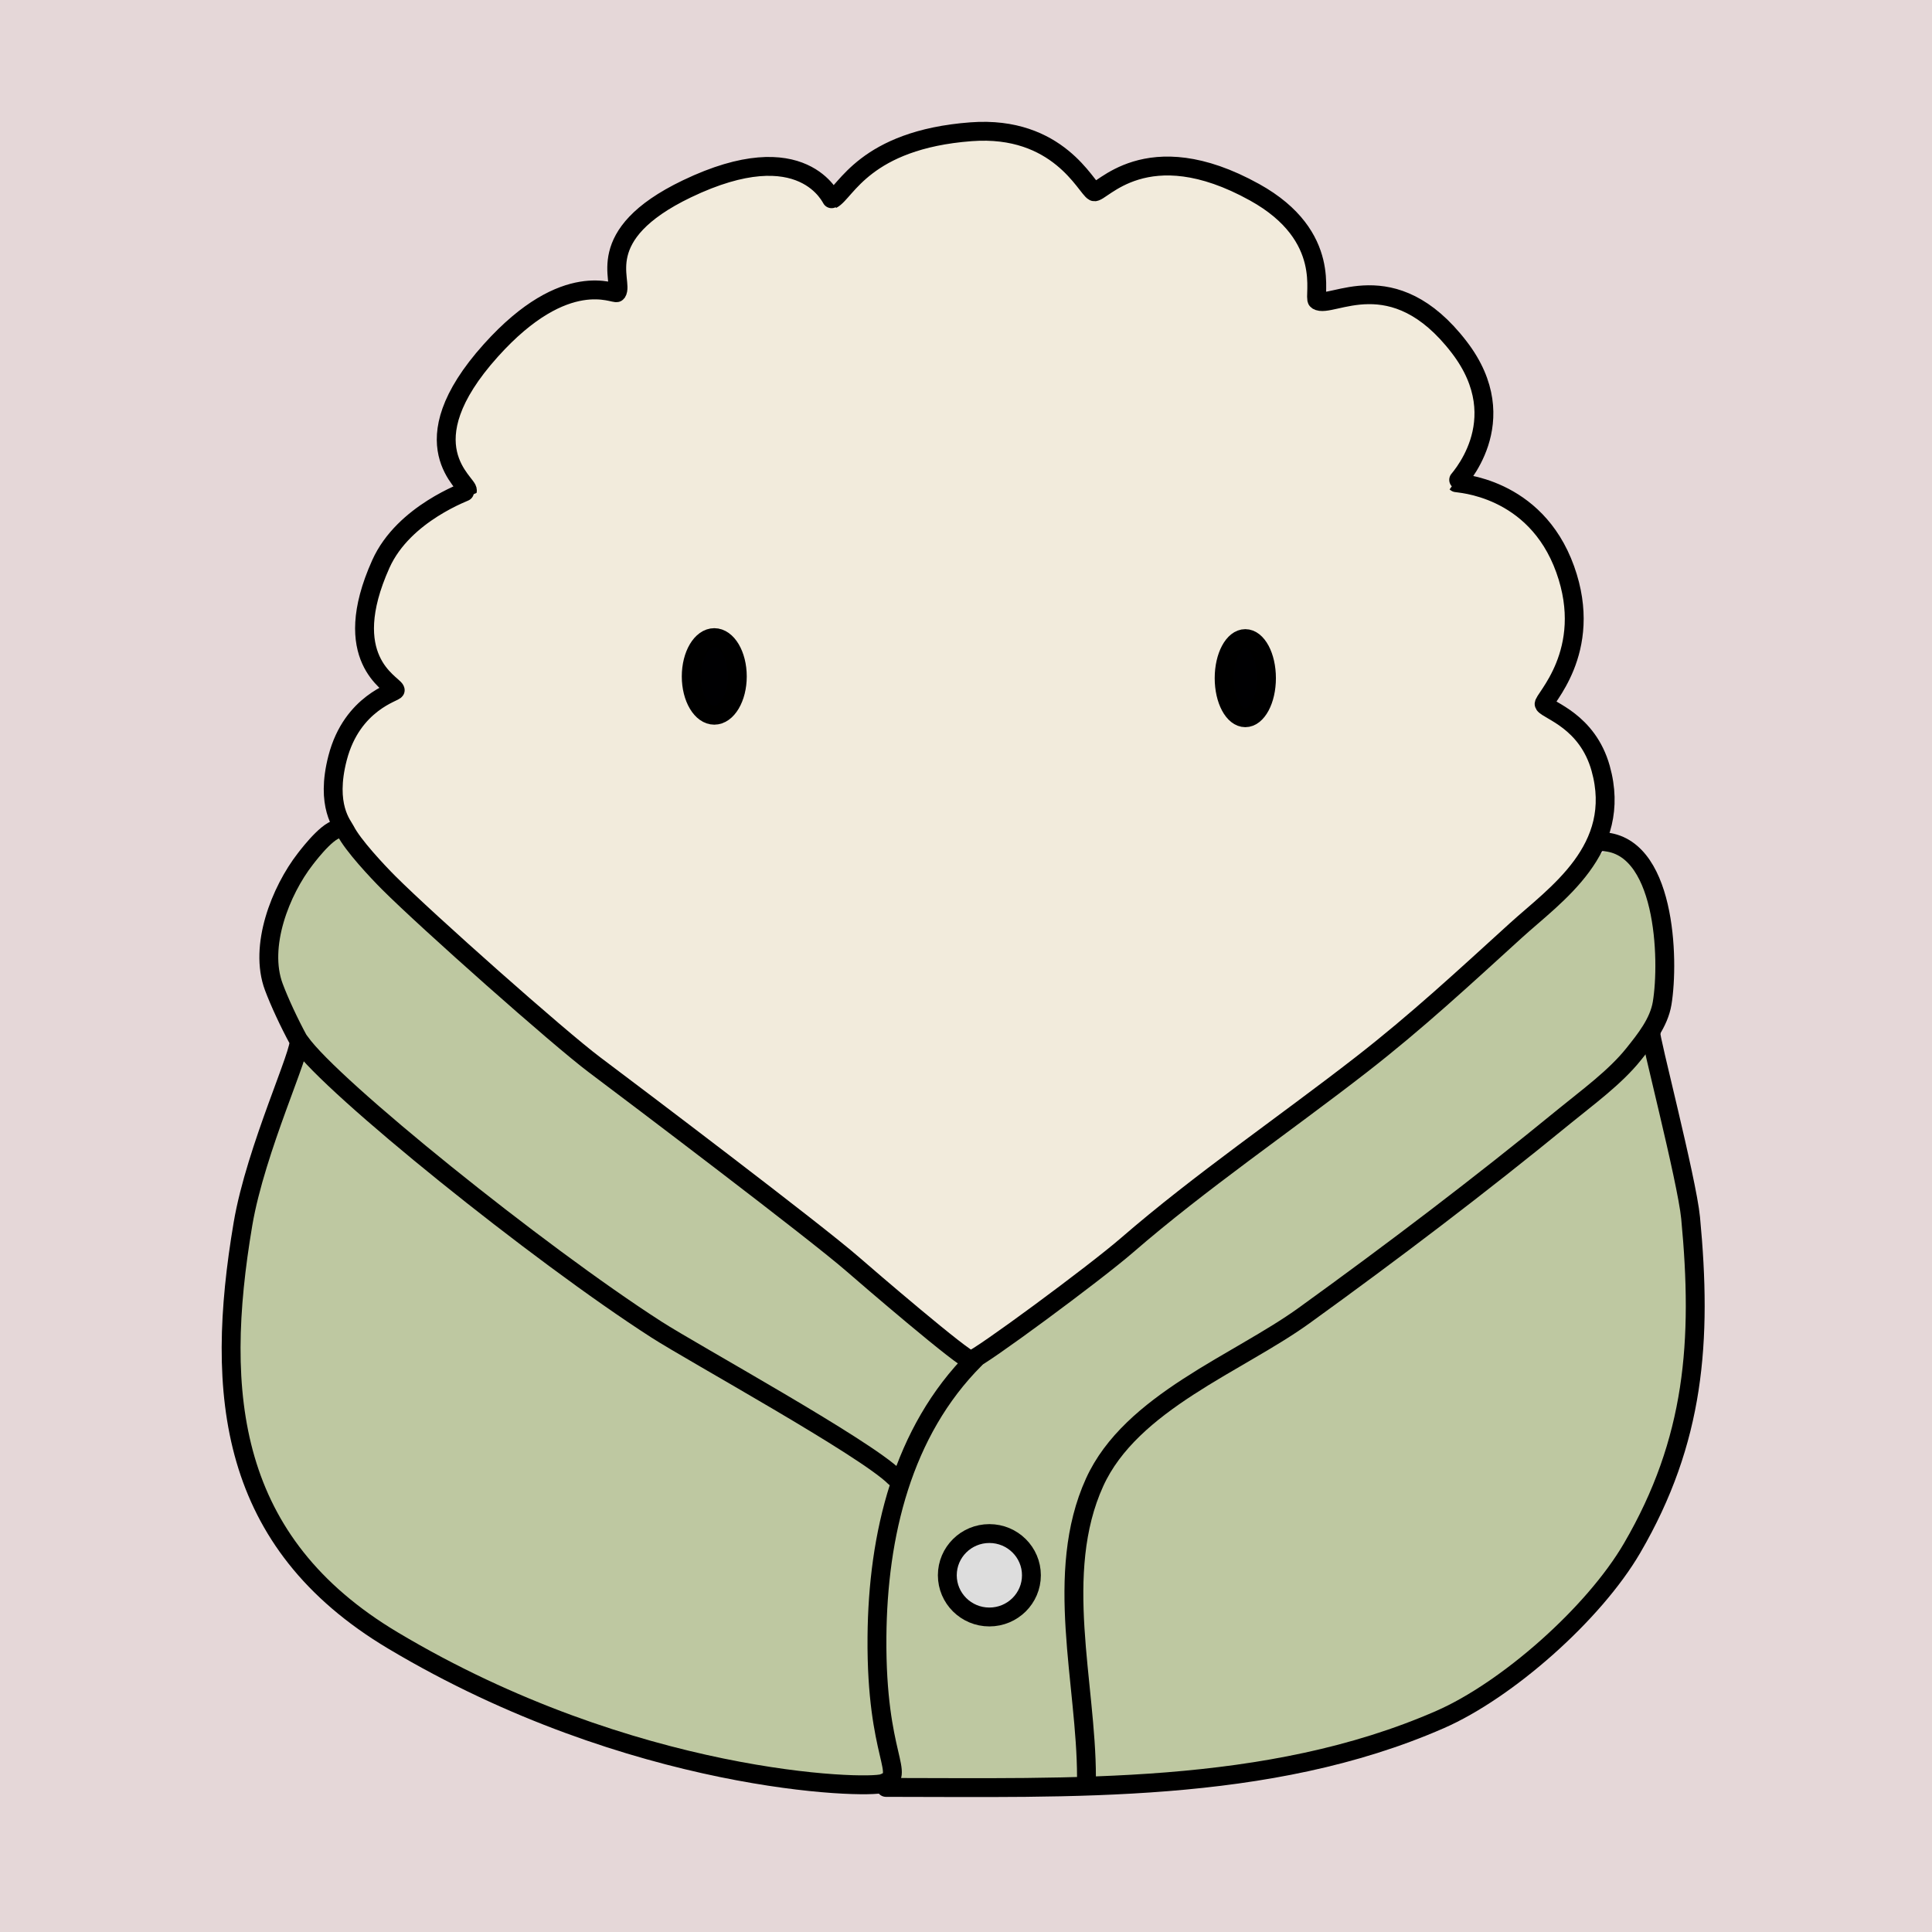
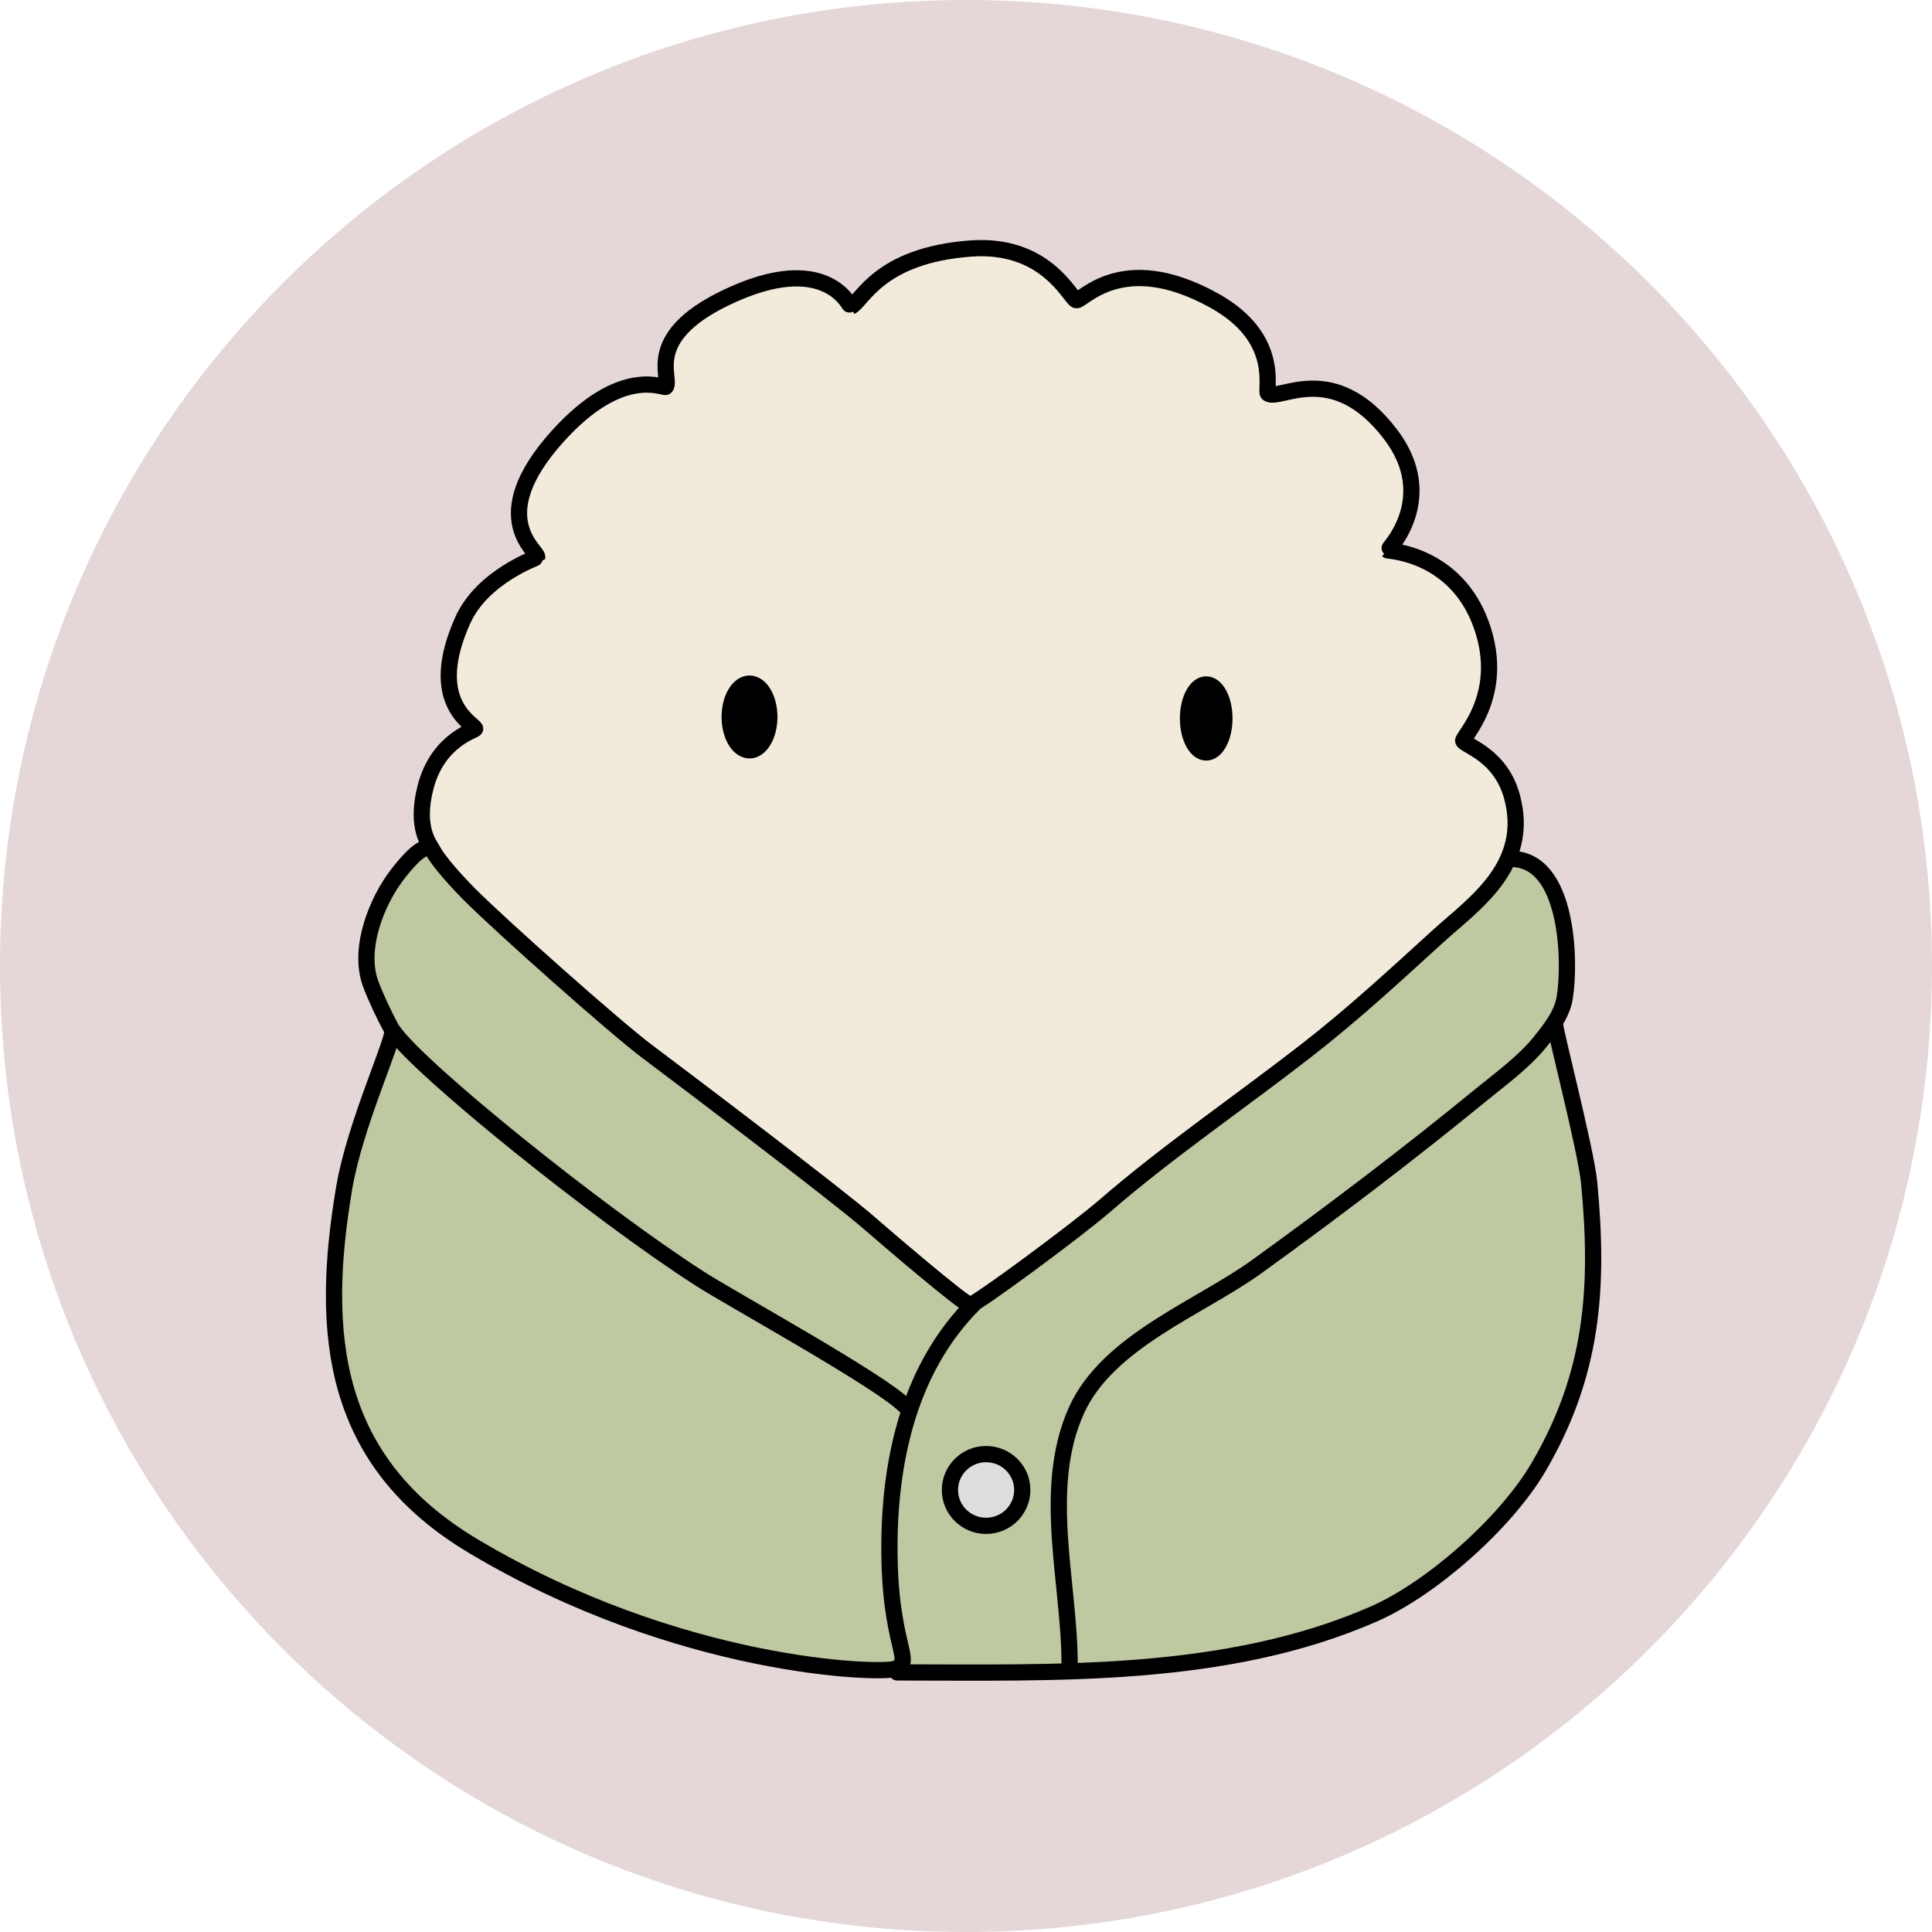
<svg xmlns="http://www.w3.org/2000/svg" height="1024.0px" stroke-miterlimit="10" style="fill-rule:nonzero;clip-rule:evenodd;stroke-linecap:round;stroke-linejoin:round;" version="1.1" viewBox="0 0 1024 1024" width="1024.0px" xml:space="preserve">
  <defs />
  <clipPath id="ArtboardFrame">
    <rect height="1024" width="1024" x="0" y="0" />
  </clipPath>
  <g clip-path="url(#ArtboardFrame)" id="Layer-1">
-     <path d="M-58.043-48.406L1057-48.406L1057 1066.23L-58.043 1066.23L-58.043-48.406Z" fill="#e5d7d8" fill-rule="nonzero" opacity="1" stroke="none" />
-     <path d="M183.563 443.029C168.169 424.821 140.669 487.159 142.838 502.342C144.433 513.513 158.144 552.05 157.554 554.998C154.126 572.138 145.697 580.149 139.888 597.575C123.731 646.046 102.2 760.415 162.967 830.642C195.044 867.713 329.276 931.406 406.445 939.265C493.668 948.148 596.043 949.949 681.81 934.355C763.516 919.499 829.306 884.247 871.722 807.898C899.4 758.077 903.729 701.239 896.177 648.372C892.704 624.063 883.394 598.811 879.355 574.58C877.874 565.69 872.452 558.211 873.967 549.119C876.652 533.01 885.153 517.327 881.696 500.039C879.457 488.843 870.277 447.027 855.877 449.427C844.856 451.264 832.454 467.632 825.12 474.578C708.913 584.645 515.015 721.536 512.362 720.873C509.151 720.07 352.066 592.888 302.803 550.663C265.139 518.379 216.944 482.513 183.563 443.029Z" fill="#bec8a1" fill-rule="nonzero" opacity="1" stroke="none" />
-     <path d="M178.928 401.741C186.619 372.058 210.055 366.82 209.491 365.691C207.689 362.088 179.365 349.042 201.844 298.956C214.016 271.835 247.636 260.379 247.724 260.028C248.64 256.364 214.889 236.07 260.237 185.646C300.133 141.284 326.018 156.49 326.972 155.059C330.8 149.316 312.857 124.68 364.049 100.101C426.135 70.291 440.658 105.863 440.978 105.703C448.242 102.071 458.233 74.075 514.672 69.829C560.97 66.346 575.658 99.522 579.813 101.599C583.241 103.313 607.32 69.934 664.98 101.911C707.112 125.277 695.779 157.625 698.186 159.23C705.335 163.996 738.228 138.128 773.441 184.065C803.832 223.712 771.676 255.66 771.873 255.857C772.196 256.18 813.693 257.502 829.571 301.714C845.347 345.641 817.14 371.376 818.448 373.338C820.649 376.64 841.369 382.189 848.382 407.245C860.406 450.21 824.38 474.139 803.393 493.218C775.789 518.312 751.091 541.273 721.642 564.178C681.255 595.59 636.081 626.419 597.406 659.937C579.917 675.094 519.38 719.738 514.665 720.917C511.803 721.632 458.433 675.711 452.1 670.17C432.451 652.977 335.85 579.921 315.168 564.41C296.089 550.1 226.403 488.267 206.015 467.88C200.076 461.941 186.925 447.919 183.077 440.223C181.645 437.358 172.336 427.182 178.928 401.741Z" fill="#f2ebdc" fill-rule="nonzero" opacity="1" stroke="#000000" stroke-linecap="round" stroke-linejoin="round" stroke-width="10" />
-     <path d="M181.264 439.589C175.986 436.95 164.54 451.773 161.858 455.222C148.706 472.131 137.045 501.539 145.147 523.143C148.081 530.968 153.057 541.761 158.335 551.492C160.616 555.696 135.522 608.888 128.782 648.722C113.465 739.246 121.215 817.505 208.23 869.461C335.228 945.29 459.212 948.335 468.043 945.226C481.043 940.649 464.265 932.04 464.809 867.601C465.264 813.666 478.232 758.832 516.797 720.267" fill="none" opacity="1" stroke="#000000" stroke-linecap="round" stroke-linejoin="round" stroke-width="10" />
-     <path d="M502.099 834.926C502.099 822.715 512.078 812.816 524.387 812.816C536.696 812.816 546.675 822.715 546.675 834.926C546.675 847.136 536.696 857.035 524.387 857.035C512.078 857.035 502.099 847.136 502.099 834.926Z" fill="#dddddd" fill-rule="nonzero" opacity="1" stroke="#000000" stroke-linecap="round" stroke-linejoin="round" stroke-width="10" />
-     <path d="M159.146 552.449C175.588 575.946 284.845 664.139 348.041 704.765C367.331 717.166 458.626 767.33 474.209 782.912" fill="none" opacity="1" stroke="#000000" stroke-linecap="round" stroke-linejoin="round" stroke-width="10" />
-     <path d="M575.854 941.991C575.854 892.433 558.297 833.778 580.167 785.665C599.452 743.236 656.098 722.62 691.213 697.259C738.391 663.186 784.205 628.428 829.212 591.604C841.288 581.723 855.99 571.069 865.868 558.721C872.072 550.966 879.248 542.051 880.961 531.768C884.784 508.835 882.985 446.058 848.079 446.058" fill="none" opacity="1" stroke="#000000" stroke-linecap="round" stroke-linejoin="round" stroke-width="10" />
-     <path d="M875.107 547.914C873.743 547.233 894.131 625.313 896.055 645.509C902.275 710.819 898.276 763.556 865.041 820.53C844.685 855.427 798.706 895.883 763.266 911.389C671.905 951.359 566.658 947.367 469.576 947.367" fill="none" opacity="1" stroke="#000000" stroke-linecap="round" stroke-linejoin="round" stroke-width="10" />
-     <path d="M648.819 359.439C648.819 347.855 653.842 338.464 660.038 338.464C666.234 338.464 671.257 347.855 671.257 359.439C671.257 371.023 666.234 380.414 660.038 380.414C653.842 380.414 648.819 371.023 648.819 359.439Z" fill="#000002" fill-rule="nonzero" opacity="1" stroke="#000000" stroke-linecap="round" stroke-linejoin="round" stroke-width="10" />
-     <path d="M366.365 358.52C366.365 347.16 371.834 337.951 378.58 337.951C385.325 337.951 390.794 347.16 390.794 358.52C390.794 369.879 385.325 379.088 378.58 379.088C371.834 379.088 366.365 369.879 366.365 358.52Z" fill="#000002" fill-rule="nonzero" opacity="1" stroke="#000000" stroke-linecap="round" stroke-linejoin="round" stroke-width="10" />
+     <circle data-cardigan-refit="1" cx="512" cy="512" r="512" fill="#e5d7d8" stroke="none" />
+     <g transform="translate(512 512) scale(0.86) translate(-512 -512)">
+       <path d="M183.563 443.029C168.169 424.821 140.669 487.159 142.838 502.342C144.433 513.513 158.144 552.05 157.554 554.998C154.126 572.138 145.697 580.149 139.888 597.575C123.731 646.046 102.2 760.415 162.967 830.642C195.044 867.713 329.276 931.406 406.445 939.265C493.668 948.148 596.043 949.949 681.81 934.355C763.516 919.499 829.306 884.247 871.722 807.898C899.4 758.077 903.729 701.239 896.177 648.372C892.704 624.063 883.394 598.811 879.355 574.58C877.874 565.69 872.452 558.211 873.967 549.119C876.652 533.01 885.153 517.327 881.696 500.039C879.457 488.843 870.277 447.027 855.877 449.427C844.856 451.264 832.454 467.632 825.12 474.578C708.913 584.645 515.015 721.536 512.362 720.873C509.151 720.07 352.066 592.888 302.803 550.663C265.139 518.379 216.944 482.513 183.563 443.029Z" fill="#bec8a1" fill-rule="nonzero" opacity="1" stroke="none" />
+       <path d="M178.928 401.741C186.619 372.058 210.055 366.82 209.491 365.691C207.689 362.088 179.365 349.042 201.844 298.956C214.016 271.835 247.636 260.379 247.724 260.028C248.64 256.364 214.889 236.07 260.237 185.646C300.133 141.284 326.018 156.49 326.972 155.059C330.8 149.316 312.857 124.68 364.049 100.101C426.135 70.291 440.658 105.863 440.978 105.703C448.242 102.071 458.233 74.075 514.672 69.829C560.97 66.346 575.658 99.522 579.813 101.599C583.241 103.313 607.32 69.934 664.98 101.911C707.112 125.277 695.779 157.625 698.186 159.23C705.335 163.996 738.228 138.128 773.441 184.065C803.832 223.712 771.676 255.66 771.873 255.857C772.196 256.18 813.693 257.502 829.571 301.714C845.347 345.641 817.14 371.376 818.448 373.338C820.649 376.64 841.369 382.189 848.382 407.245C860.406 450.21 824.38 474.139 803.393 493.218C775.789 518.312 751.091 541.273 721.642 564.178C681.255 595.59 636.081 626.419 597.406 659.937C579.917 675.094 519.38 719.738 514.665 720.917C511.803 721.632 458.433 675.711 452.1 670.17C432.451 652.977 335.85 579.921 315.168 564.41C296.089 550.1 226.403 488.267 206.015 467.88C200.076 461.941 186.925 447.919 183.077 440.223C181.645 437.358 172.336 427.182 178.928 401.741Z" fill="#f2ebdc" fill-rule="nonzero" opacity="1" stroke="#000000" stroke-linecap="round" stroke-linejoin="round" stroke-width="10" />
+       <path d="M181.264 439.589C175.986 436.95 164.54 451.773 161.858 455.222C148.706 472.131 137.045 501.539 145.147 523.143C148.081 530.968 153.057 541.761 158.335 551.492C160.616 555.696 135.522 608.888 128.782 648.722C113.465 739.246 121.215 817.505 208.23 869.461C335.228 945.29 459.212 948.335 468.043 945.226C481.043 940.649 464.265 932.04 464.809 867.601C465.264 813.666 478.232 758.832 516.797 720.267" fill="none" opacity="1" stroke="#000000" stroke-linecap="round" stroke-linejoin="round" stroke-width="10" />
+       <path d="M502.099 834.926C502.099 822.715 512.078 812.816 524.387 812.816C536.696 812.816 546.675 822.715 546.675 834.926C546.675 847.136 536.696 857.035 524.387 857.035C512.078 857.035 502.099 847.136 502.099 834.926Z" fill="#dddddd" fill-rule="nonzero" opacity="1" stroke="#000000" stroke-linecap="round" stroke-linejoin="round" stroke-width="10" />
+       <path d="M159.146 552.449C175.588 575.946 284.845 664.139 348.041 704.765C367.331 717.166 458.626 767.33 474.209 782.912" fill="none" opacity="1" stroke="#000000" stroke-linecap="round" stroke-linejoin="round" stroke-width="10" />
+       <path d="M575.854 941.991C575.854 892.433 558.297 833.778 580.167 785.665C599.452 743.236 656.098 722.62 691.213 697.259C738.391 663.186 784.205 628.428 829.212 591.604C841.288 581.723 855.99 571.069 865.868 558.721C872.072 550.966 879.248 542.051 880.961 531.768C884.784 508.835 882.985 446.058 848.079 446.058" fill="none" opacity="1" stroke="#000000" stroke-linecap="round" stroke-linejoin="round" stroke-width="10" />
+       <path d="M875.107 547.914C873.743 547.233 894.131 625.313 896.055 645.509C902.275 710.819 898.276 763.556 865.041 820.53C844.685 855.427 798.706 895.883 763.266 911.389C671.905 951.359 566.658 947.367 469.576 947.367" fill="none" opacity="1" stroke="#000000" stroke-linecap="round" stroke-linejoin="round" stroke-width="10" />
+       <path d="M648.819 359.439C648.819 347.855 653.842 338.464 660.038 338.464C666.234 338.464 671.257 347.855 671.257 359.439C671.257 371.023 666.234 380.414 660.038 380.414C653.842 380.414 648.819 371.023 648.819 359.439Z" fill="#000002" fill-rule="nonzero" opacity="1" stroke="#000000" stroke-linecap="round" stroke-linejoin="round" stroke-width="10" />
+       <path d="M366.365 358.52C366.365 347.16 371.834 337.951 378.58 337.951C385.325 337.951 390.794 347.16 390.794 358.52C390.794 369.879 385.325 379.088 378.58 379.088C371.834 379.088 366.365 369.879 366.365 358.52Z" fill="#000002" fill-rule="nonzero" opacity="1" stroke="#000000" stroke-linecap="round" stroke-linejoin="round" stroke-width="10" />
+     </g>
  </g>
</svg>
